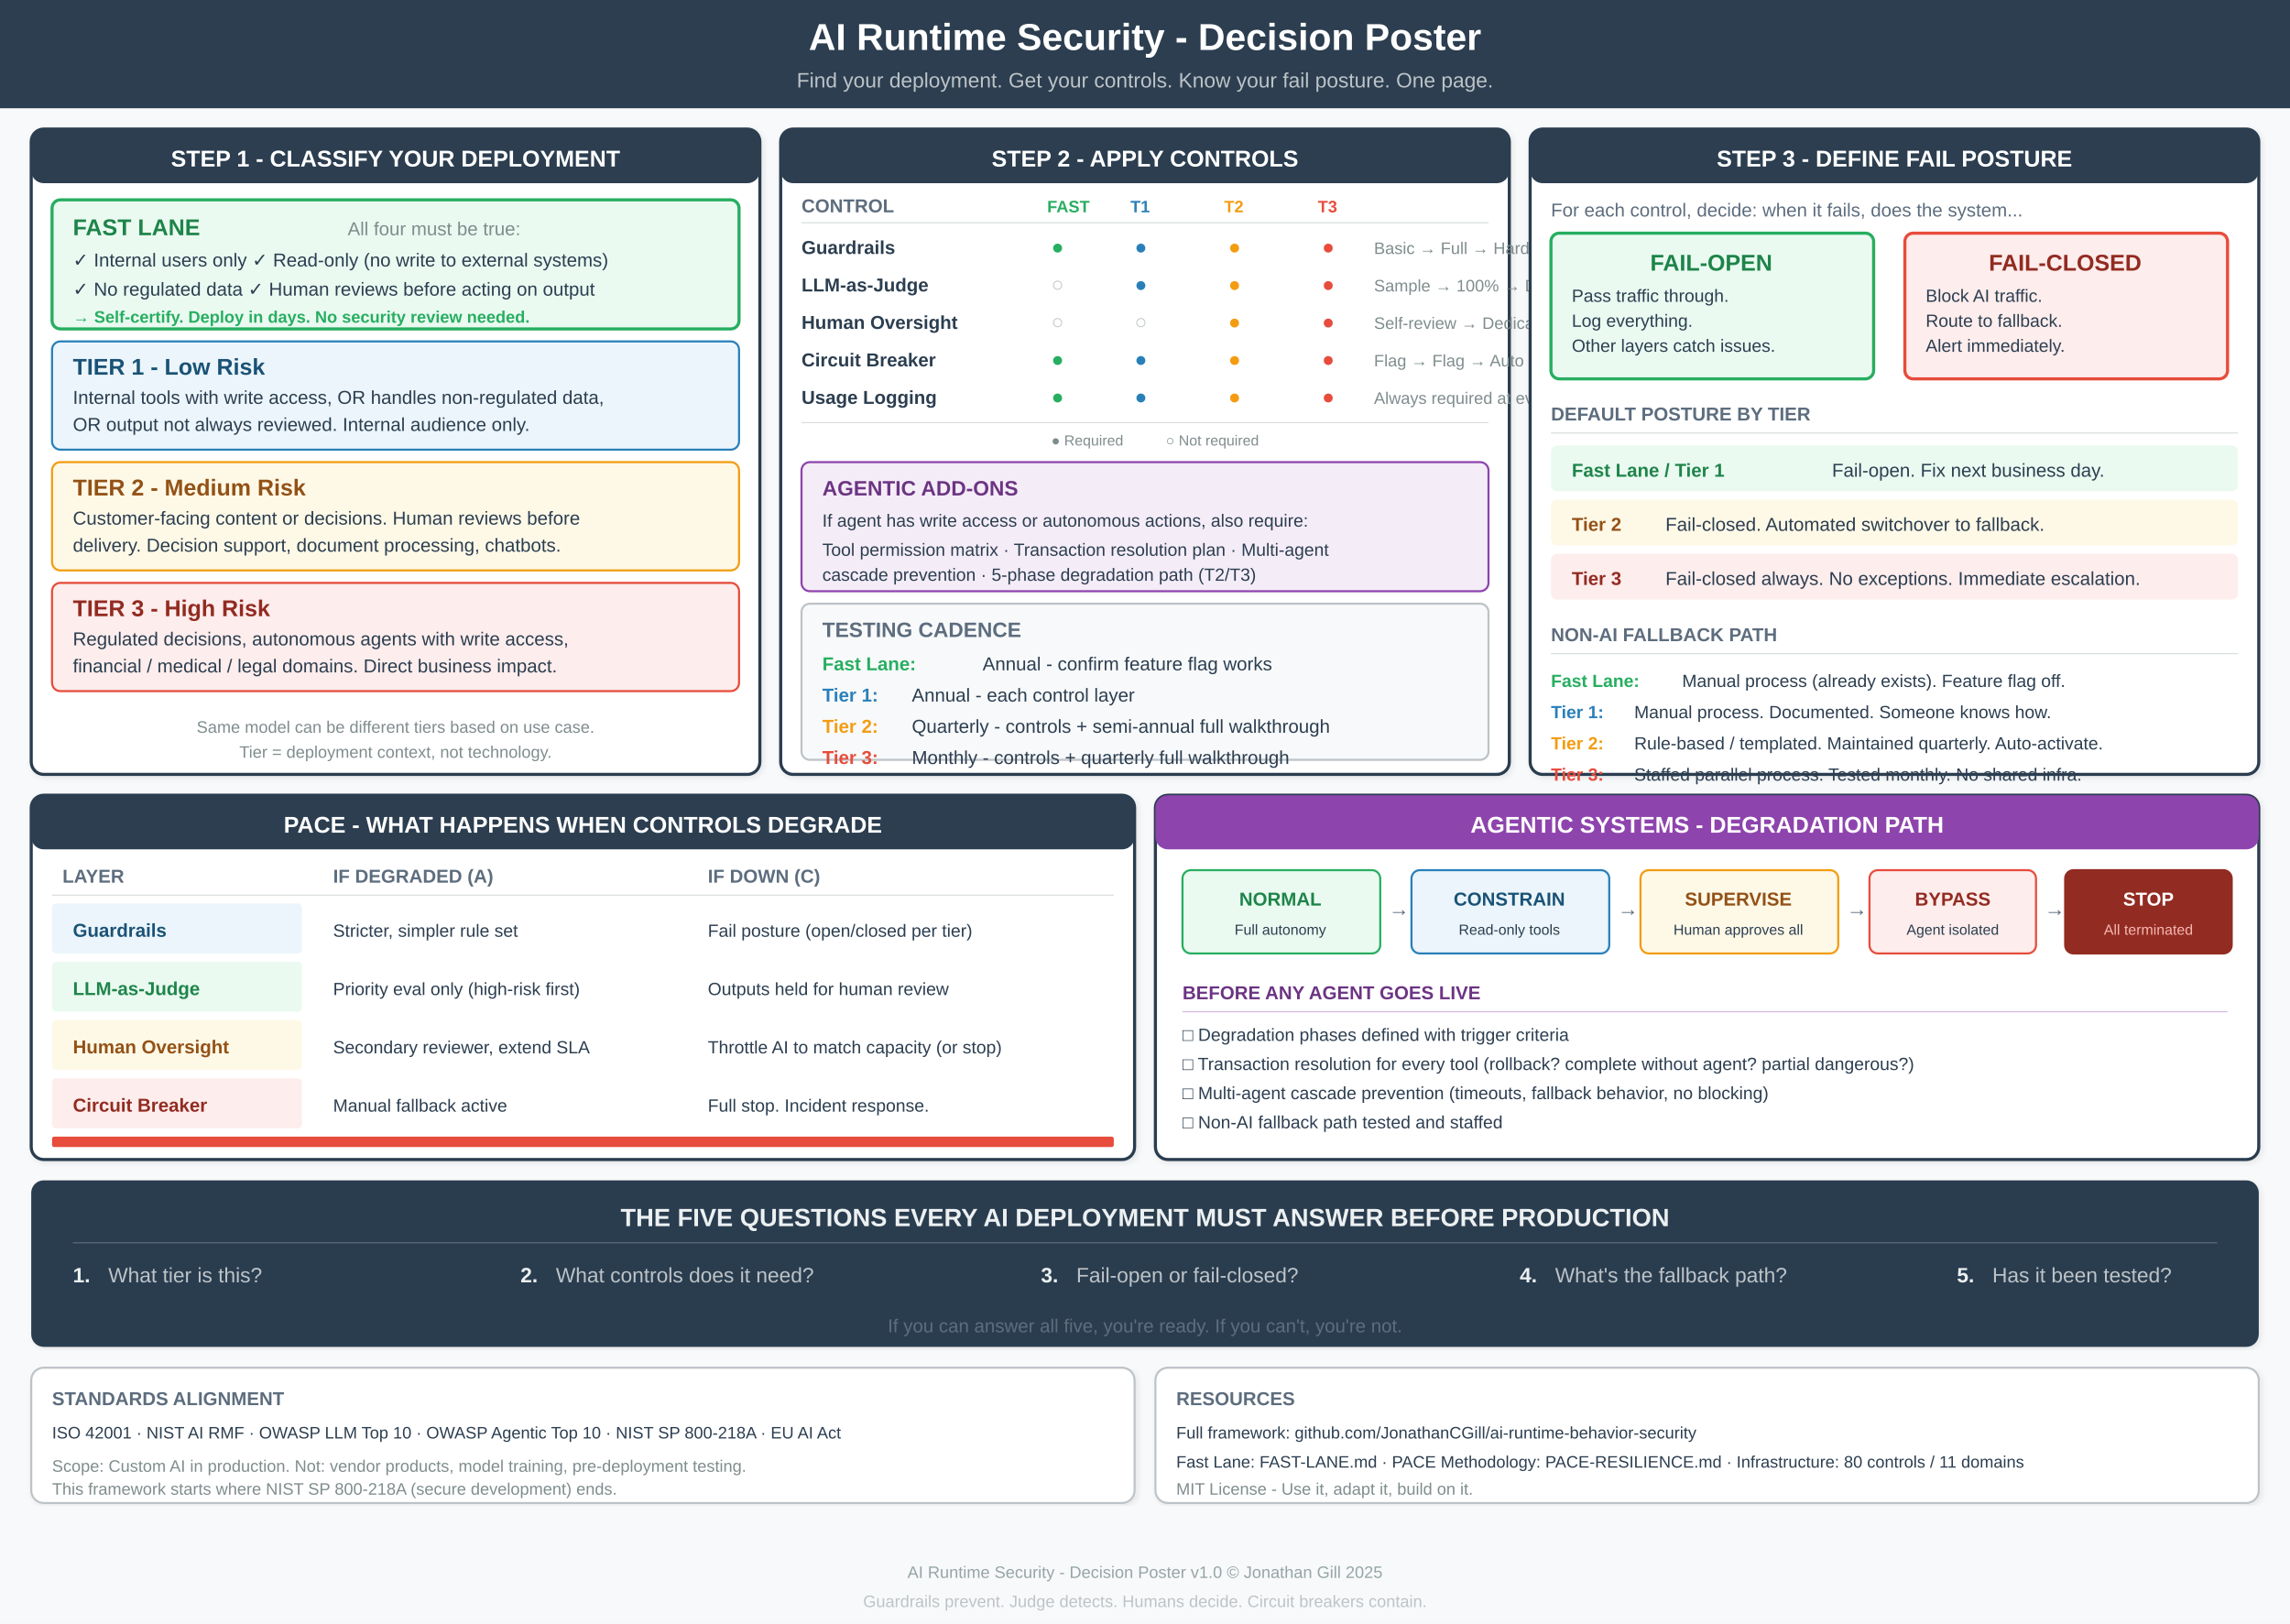
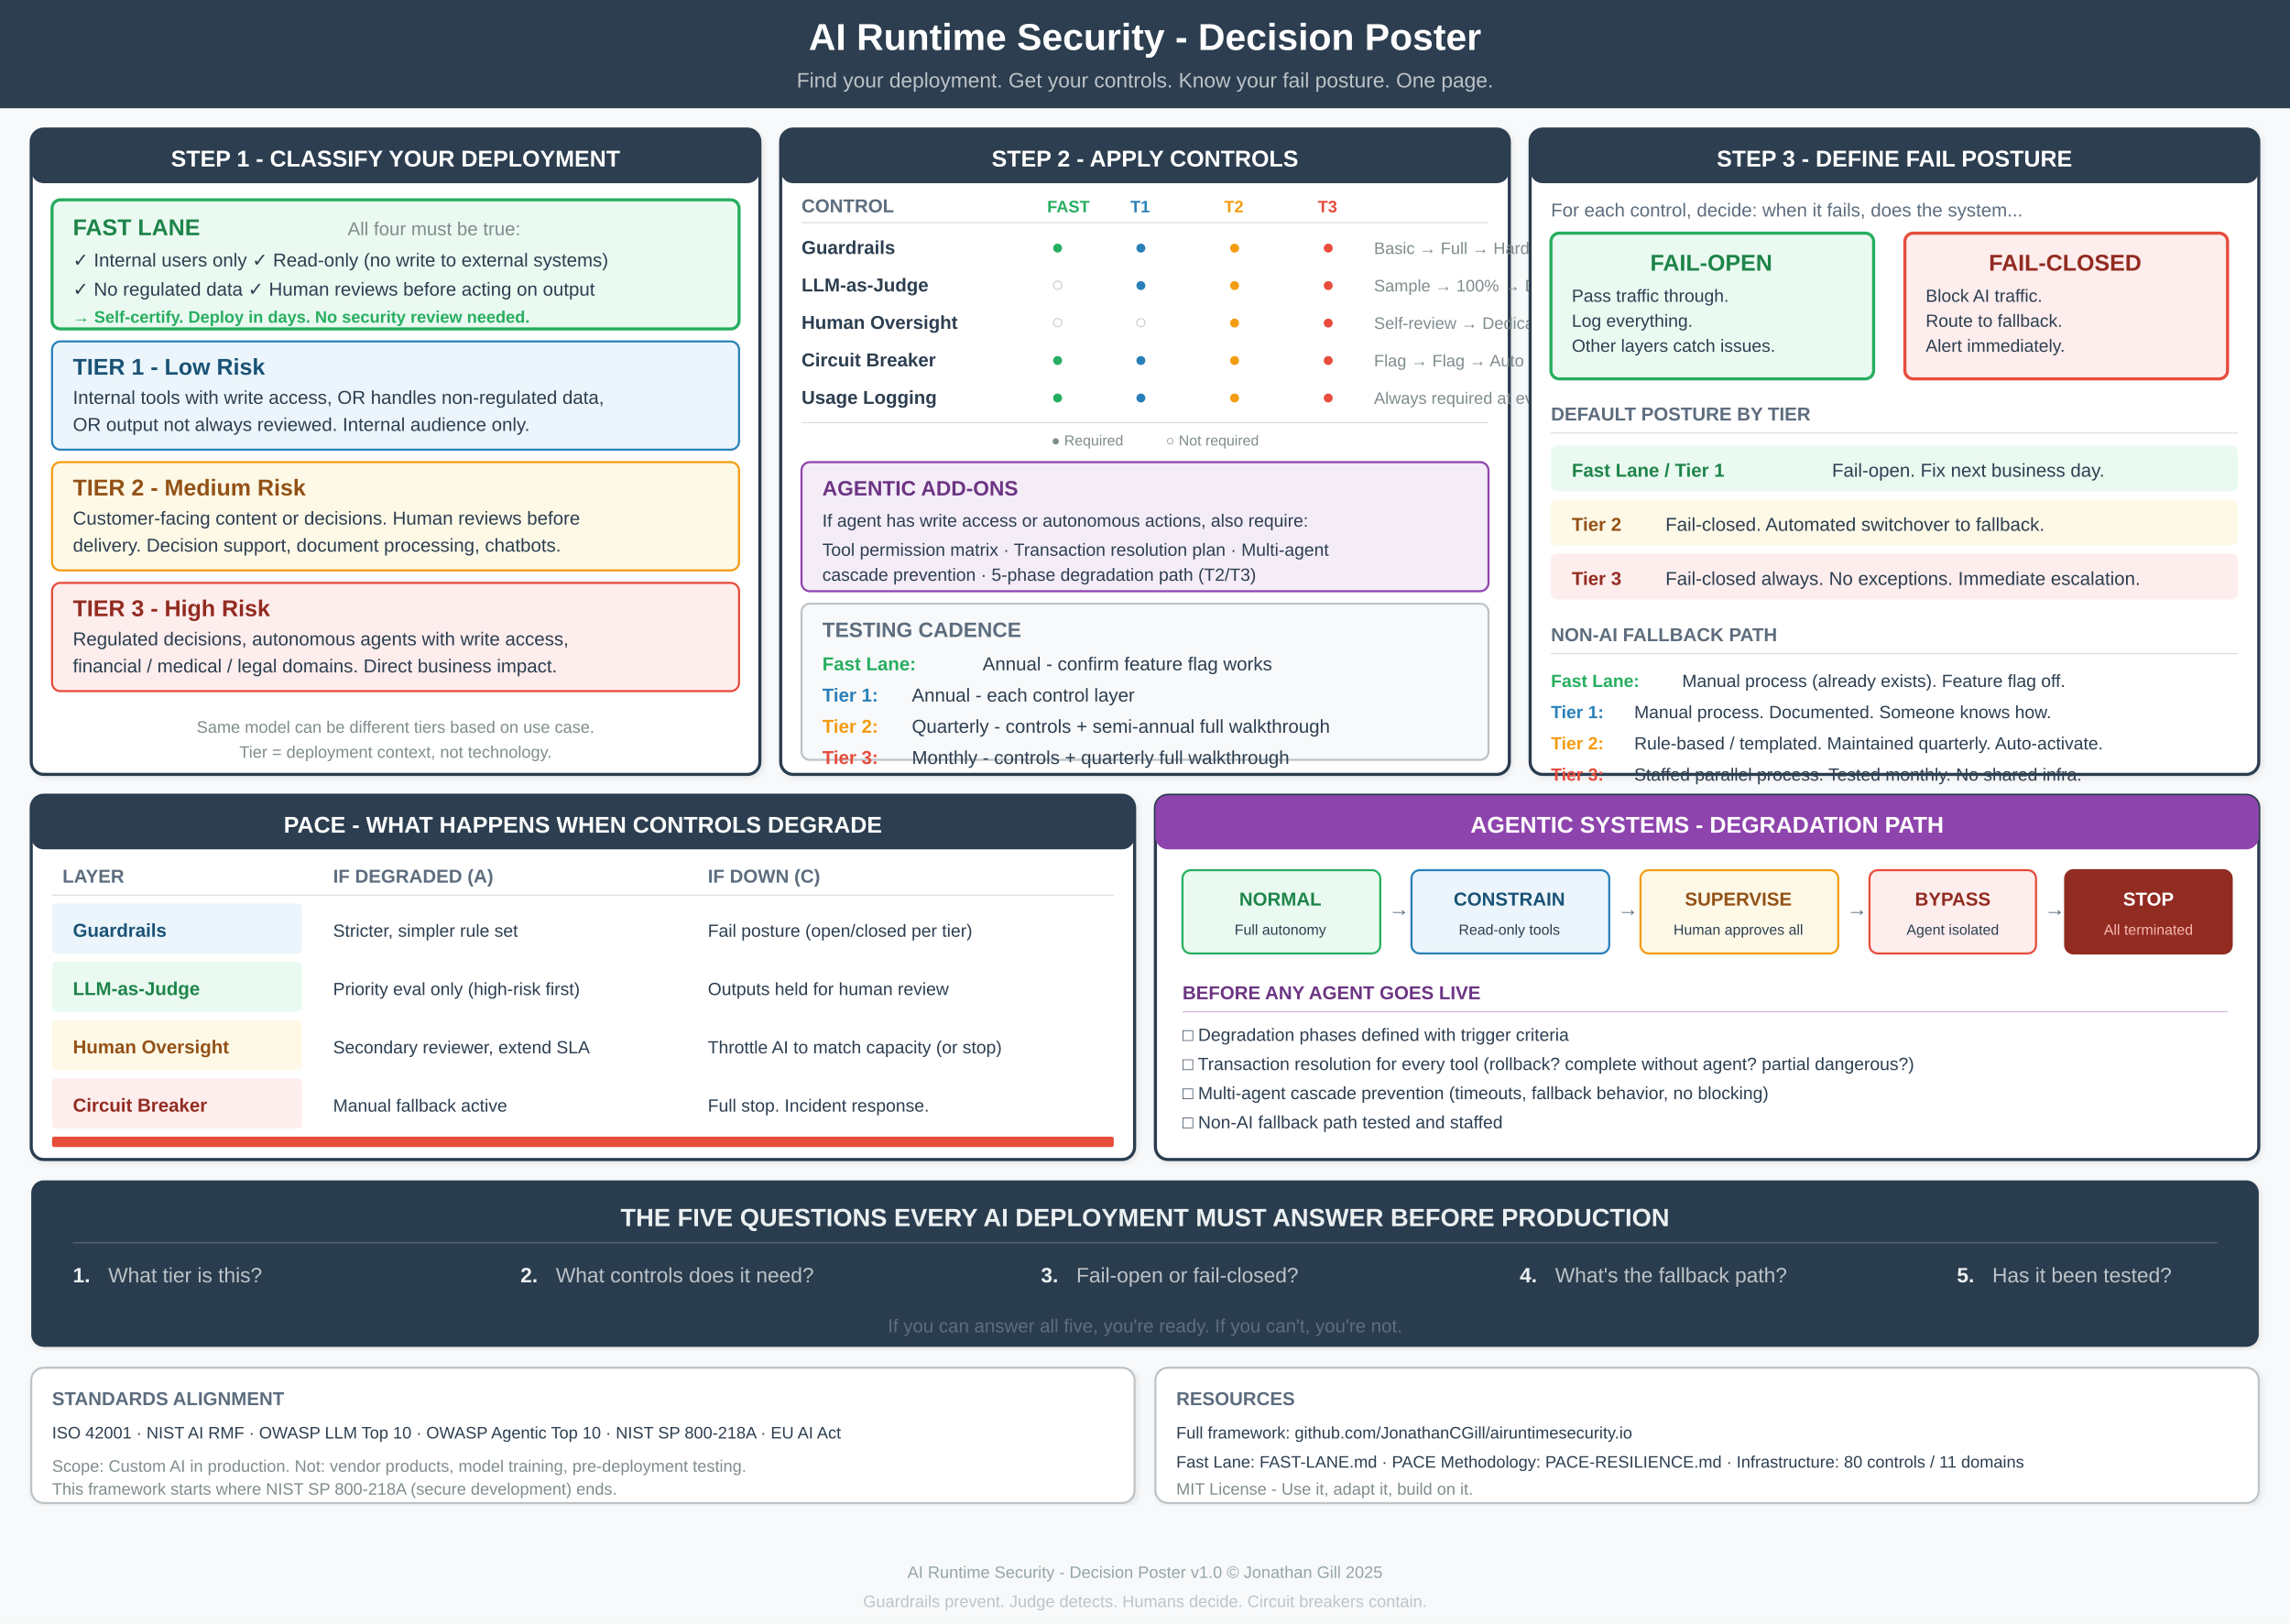
<svg xmlns="http://www.w3.org/2000/svg" width="1100" height="780" viewBox="0 0 1100 780" font-family="Arial, Helvetica, sans-serif">
  <defs>
    <filter id="shadow" x="-1%" y="-1%" width="102%" height="103%">
      <feDropShadow dx="1" dy="1" stdDeviation="1.5" flood-opacity="0.08" />
    </filter>
  </defs>
  <rect width="1100" height="780" fill="#f8f9fa" rx="0" />
  <rect x="0" y="0" width="1100" height="52" fill="#2c3e50" />
  <text x="550" y="24" text-anchor="middle" font-size="18" font-weight="bold" fill="#fff">AI Runtime Security - Decision Poster</text>
  <text x="550" y="42" text-anchor="middle" font-size="10" fill="#bdc3c7">Find your deployment. Get your controls. Know your fail posture. One page.</text>
  <rect x="15" y="62" width="350" height="310" rx="6" fill="#fff" stroke="#2c3e50" stroke-width="1.5" filter="url(#shadow)" />
  <rect x="15" y="62" width="350" height="26" rx="6" fill="#2c3e50" />
  <text x="190" y="80" text-anchor="middle" font-size="11" font-weight="bold" fill="#fff">STEP 1 - CLASSIFY YOUR DEPLOYMENT</text>
  <rect x="25" y="96" width="330" height="62" rx="4" fill="#eafaf1" stroke="#27ae60" stroke-width="1.5" />
  <text x="35" y="113" font-size="11" font-weight="bold" fill="#1e8449">FAST LANE</text>
  <text x="167" y="113" font-size="9" fill="#7f8c8d">All four must be true:</text>
  <text x="35" y="128" font-size="9" fill="#2c3e50">✓ Internal users only   ✓ Read-only (no write to external systems)</text>
  <text x="35" y="142" font-size="9" fill="#2c3e50">✓ No regulated data      ✓ Human reviews before acting on output</text>
  <text x="35" y="155" font-size="8" fill="#27ae60" font-weight="bold">→ Self-certify. Deploy in days. No security review needed.</text>
  <rect x="25" y="164" width="330" height="52" rx="4" fill="#ebf5fb" stroke="#2980b9" stroke-width="1" />
  <text x="35" y="180" font-size="11" font-weight="bold" fill="#1a5276">TIER 1 - Low Risk</text>
  <text x="35" y="194" font-size="9" fill="#2c3e50">Internal tools with write access, OR handles non-regulated data,</text>
  <text x="35" y="207" font-size="9" fill="#2c3e50">OR output not always reviewed. Internal audience only.</text>
  <rect x="25" y="222" width="330" height="52" rx="4" fill="#fef9e7" stroke="#f39c12" stroke-width="1" />
  <text x="35" y="238" font-size="11" font-weight="bold" fill="#935116">TIER 2 - Medium Risk</text>
  <text x="35" y="252" font-size="9" fill="#2c3e50">Customer-facing content or decisions. Human reviews before</text>
  <text x="35" y="265" font-size="9" fill="#2c3e50">delivery. Decision support, document processing, chatbots.</text>
  <rect x="25" y="280" width="330" height="52" rx="4" fill="#fdedec" stroke="#e74c3c" stroke-width="1" />
  <text x="35" y="296" font-size="11" font-weight="bold" fill="#922b21">TIER 3 - High Risk</text>
  <text x="35" y="310" font-size="9" fill="#2c3e50">Regulated decisions, autonomous agents with write access,</text>
  <text x="35" y="323" font-size="9" fill="#2c3e50">financial / medical / legal domains. Direct business impact.</text>
  <text x="190" y="352" text-anchor="middle" font-size="8" fill="#7f8c8d">Same model can be different tiers based on use case.</text>
  <text x="190" y="364" text-anchor="middle" font-size="8" fill="#7f8c8d">Tier = deployment context, not technology.</text>
  <rect x="375" y="62" width="350" height="310" rx="6" fill="#fff" stroke="#2c3e50" stroke-width="1.5" filter="url(#shadow)" />
  <rect x="375" y="62" width="350" height="26" rx="6" fill="#2c3e50" />
  <text x="550" y="80" text-anchor="middle" font-size="11" font-weight="bold" fill="#fff">STEP 2 - APPLY CONTROLS</text>
  <text x="385" y="102" font-size="9" font-weight="bold" fill="#5d6d7e">CONTROL</text>
  <text x="503" y="102" font-size="8" font-weight="bold" fill="#27ae60">FAST</text>
  <text x="543" y="102" font-size="8" font-weight="bold" fill="#2980b9">T1</text>
  <text x="588" y="102" font-size="8" font-weight="bold" fill="#f39c12">T2</text>
  <text x="633" y="102" font-size="8" font-weight="bold" fill="#e74c3c">T3</text>
  <line x1="385" y1="107" x2="715" y2="107" stroke="#d5dbdb" stroke-width="0.5" />
  <text x="385" y="122" font-size="9" font-weight="bold" fill="#2c3e50">Guardrails</text>
  <text x="505" y="122" font-size="10" fill="#27ae60">●</text>
  <text x="545" y="122" font-size="10" fill="#2980b9">●</text>
  <text x="590" y="122" font-size="10" fill="#f39c12">●</text>
  <text x="635" y="122" font-size="10" fill="#e74c3c">●</text>
  <text x="660" y="122" font-size="8" fill="#7f8c8d">Basic → Full → Hardened</text>
  <text x="385" y="140" font-size="9" font-weight="bold" fill="#2c3e50">LLM-as-Judge</text>
  <text x="505" y="140" font-size="10" fill="#bdc3c7">○</text>
  <text x="545" y="140" font-size="10" fill="#2980b9">●</text>
  <text x="590" y="140" font-size="10" fill="#f39c12">●</text>
  <text x="635" y="140" font-size="10" fill="#e74c3c">●</text>
  <text x="660" y="140" font-size="8" fill="#7f8c8d">Sample → 100% → Dual-model</text>
  <text x="385" y="158" font-size="9" font-weight="bold" fill="#2c3e50">Human Oversight</text>
  <text x="505" y="158" font-size="10" fill="#bdc3c7">○</text>
  <text x="545" y="158" font-size="10" fill="#bdc3c7">○</text>
  <text x="590" y="158" font-size="10" fill="#f39c12">●</text>
  <text x="635" y="158" font-size="10" fill="#e74c3c">●</text>
  <text x="660" y="158" font-size="8" fill="#7f8c8d">Self-review → Dedicated → Expert</text>
  <text x="385" y="176" font-size="9" font-weight="bold" fill="#2c3e50">Circuit Breaker</text>
  <text x="505" y="176" font-size="10" fill="#27ae60">●</text>
  <text x="545" y="176" font-size="10" fill="#2980b9">●</text>
  <text x="590" y="176" font-size="10" fill="#f39c12">●</text>
  <text x="635" y="176" font-size="10" fill="#e74c3c">●</text>
  <text x="660" y="176" font-size="8" fill="#7f8c8d">Flag → Flag → Auto → Auto+staff</text>
  <text x="385" y="194" font-size="9" font-weight="bold" fill="#2c3e50">Usage Logging</text>
  <text x="505" y="194" font-size="10" fill="#27ae60">●</text>
  <text x="545" y="194" font-size="10" fill="#2980b9">●</text>
  <text x="590" y="194" font-size="10" fill="#f39c12">●</text>
  <text x="635" y="194" font-size="10" fill="#e74c3c">●</text>
  <text x="660" y="194" font-size="8" fill="#7f8c8d">Always required at every tier</text>
  <line x1="385" y1="203" x2="715" y2="203" stroke="#d5dbdb" stroke-width="0.5" />
  <text x="505" y="214" font-size="7" fill="#7f8c8d">● Required</text>
  <text x="560" y="214" font-size="7" fill="#7f8c8d">○ Not required</text>
  <rect x="385" y="222" width="330" height="62" rx="4" fill="#f4ecf7" stroke="#8e44ad" stroke-width="1" />
  <text x="395" y="238" font-size="10" font-weight="bold" fill="#6c3483">AGENTIC ADD-ONS</text>
  <text x="395" y="253" font-size="8.5" fill="#2c3e50">If agent has write access or autonomous actions, also require:</text>
  <text x="395" y="267" font-size="8.5" fill="#2c3e50">Tool permission matrix · Transaction resolution plan · Multi-agent</text>
  <text x="395" y="279" font-size="8.5" fill="#2c3e50">cascade prevention · 5-phase degradation path (T2/T3)</text>
  <rect x="385" y="290" width="330" height="75" rx="4" fill="#f8f9fa" stroke="#bdc3c7" stroke-width="1" />
  <text x="395" y="306" font-size="10" font-weight="bold" fill="#5d6d7e">TESTING CADENCE</text>
  <text x="395" y="322" font-size="9" fill="#27ae60" font-weight="bold">Fast Lane:</text>
  <text x="472" y="322" font-size="9" fill="#2c3e50">Annual - confirm feature flag works</text>
  <text x="395" y="337" font-size="9" fill="#2980b9" font-weight="bold">Tier 1:</text>
  <text x="438" y="337" font-size="9" fill="#2c3e50">Annual - each control layer</text>
  <text x="395" y="352" font-size="9" fill="#f39c12" font-weight="bold">Tier 2:</text>
  <text x="438" y="352" font-size="9" fill="#2c3e50">Quarterly - controls + semi-annual full walkthrough</text>
  <text x="395" y="367" font-size="9" fill="#e74c3c" font-weight="bold">Tier 3:</text>
  <text x="438" y="367" font-size="9" fill="#2c3e50">Monthly - controls + quarterly full walkthrough</text>
  <rect x="735" y="62" width="350" height="310" rx="6" fill="#fff" stroke="#2c3e50" stroke-width="1.5" filter="url(#shadow)" />
  <rect x="735" y="62" width="350" height="26" rx="6" fill="#2c3e50" />
  <text x="910" y="80" text-anchor="middle" font-size="11" font-weight="bold" fill="#fff">STEP 3 - DEFINE FAIL POSTURE</text>
  <text x="745" y="104" font-size="9" fill="#5d6d7e">For each control, decide: when it fails, does the system...</text>
  <rect x="745" y="112" width="155" height="70" rx="4" fill="#eafaf1" stroke="#27ae60" stroke-width="1.5" />
  <text x="822" y="130" text-anchor="middle" font-size="11" font-weight="bold" fill="#1e8449">FAIL-OPEN</text>
  <text x="755" y="145" font-size="8.5" fill="#2c3e50">Pass traffic through.</text>
  <text x="755" y="157" font-size="8.5" fill="#2c3e50">Log everything.</text>
  <text x="755" y="169" font-size="8.5" fill="#2c3e50">Other layers catch issues.</text>
  <rect x="915" y="112" width="155" height="70" rx="4" fill="#fdedec" stroke="#e74c3c" stroke-width="1.5" />
  <text x="992" y="130" text-anchor="middle" font-size="11" font-weight="bold" fill="#922b21">FAIL-CLOSED</text>
  <text x="925" y="145" font-size="8.5" fill="#2c3e50">Block AI traffic.</text>
  <text x="925" y="157" font-size="8.5" fill="#2c3e50">Route to fallback.</text>
  <text x="925" y="169" font-size="8.5" fill="#2c3e50">Alert immediately.</text>
  <text x="745" y="202" font-size="9" font-weight="bold" fill="#5d6d7e">DEFAULT POSTURE BY TIER</text>
  <line x1="745" y1="208" x2="1075" y2="208" stroke="#d5dbdb" stroke-width="0.5" />
  <rect x="745" y="214" width="330" height="22" rx="3" fill="#eafaf1" />
  <text x="755" y="229" font-size="9" fill="#1e8449" font-weight="bold">Fast Lane / Tier 1</text>
  <text x="880" y="229" font-size="9" fill="#2c3e50">Fail-open. Fix next business day.</text>
  <rect x="745" y="240" width="330" height="22" rx="3" fill="#fef9e7" />
  <text x="755" y="255" font-size="9" fill="#935116" font-weight="bold">Tier 2</text>
  <text x="800" y="255" font-size="9" fill="#2c3e50">Fail-closed. Automated switchover to fallback.</text>
  <rect x="745" y="266" width="330" height="22" rx="3" fill="#fdedec" />
  <text x="755" y="281" font-size="9" fill="#922b21" font-weight="bold">Tier 3</text>
  <text x="800" y="281" font-size="9" fill="#2c3e50">Fail-closed always. No exceptions. Immediate escalation.</text>
  <text x="745" y="308" font-size="9" font-weight="bold" fill="#5d6d7e">NON-AI FALLBACK PATH</text>
  <line x1="745" y1="314" x2="1075" y2="314" stroke="#d5dbdb" stroke-width="0.5" />
  <text x="745" y="330" font-size="8.5" fill="#27ae60" font-weight="bold">Fast Lane:</text>
  <text x="808" y="330" font-size="8.5" fill="#2c3e50">Manual process (already exists). Feature flag off.</text>
  <text x="745" y="345" font-size="8.5" fill="#2980b9" font-weight="bold">Tier 1:</text>
  <text x="785" y="345" font-size="8.5" fill="#2c3e50">Manual process. Documented. Someone knows how.</text>
  <text x="745" y="360" font-size="8.5" fill="#f39c12" font-weight="bold">Tier 2:</text>
  <text x="785" y="360" font-size="8.5" fill="#2c3e50">Rule-based / templated. Maintained quarterly. Auto-activate.</text>
  <text x="745" y="375" font-size="8.5" fill="#e74c3c" font-weight="bold">Tier 3:</text>
  <text x="785" y="375" font-size="8.5" fill="#2c3e50">Staffed parallel process. Tested monthly. No shared infra.</text>
  <rect x="15" y="382" width="530" height="175" rx="6" fill="#fff" stroke="#2c3e50" stroke-width="1.5" filter="url(#shadow)" />
  <rect x="15" y="382" width="530" height="26" rx="6" fill="#2c3e50" />
  <text x="280" y="400" text-anchor="middle" font-size="11" font-weight="bold" fill="#fff">PACE - WHAT HAPPENS WHEN CONTROLS DEGRADE</text>
  <text x="30" y="424" font-size="9" font-weight="bold" fill="#5d6d7e">LAYER</text>
  <text x="160" y="424" font-size="9" font-weight="bold" fill="#5d6d7e">IF DEGRADED (A)</text>
  <text x="340" y="424" font-size="9" font-weight="bold" fill="#5d6d7e">IF DOWN (C)</text>
  <line x1="25" y1="430" x2="535" y2="430" stroke="#d5dbdb" stroke-width="0.5" />
  <rect x="25" y="434" width="120" height="24" rx="2" fill="#ebf5fb" />
  <text x="35" y="450" font-size="9" font-weight="bold" fill="#1a5276">Guardrails</text>
  <text x="160" y="450" font-size="8.5" fill="#2c3e50">Stricter, simpler rule set</text>
  <text x="340" y="450" font-size="8.5" fill="#2c3e50">Fail posture (open/closed per tier)</text>
  <rect x="25" y="462" width="120" height="24" rx="2" fill="#eafaf1" />
  <text x="35" y="478" font-size="9" font-weight="bold" fill="#1e8449">LLM-as-Judge</text>
  <text x="160" y="478" font-size="8.5" fill="#2c3e50">Priority eval only (high-risk first)</text>
  <text x="340" y="478" font-size="8.5" fill="#2c3e50">Outputs held for human review</text>
  <rect x="25" y="490" width="120" height="24" rx="2" fill="#fef9e7" />
  <text x="35" y="506" font-size="9" font-weight="bold" fill="#935116">Human Oversight</text>
  <text x="160" y="506" font-size="8.5" fill="#2c3e50">Secondary reviewer, extend SLA</text>
  <text x="340" y="506" font-size="8.5" fill="#2c3e50">Throttle AI to match capacity (or stop)</text>
  <rect x="25" y="518" width="120" height="24" rx="2" fill="#fdedec" />
  <text x="35" y="534" font-size="9" font-weight="bold" fill="#922b21">Circuit Breaker</text>
  <text x="160" y="534" font-size="8.5" fill="#2c3e50">Manual fallback active</text>
  <text x="340" y="534" font-size="8.5" fill="#2c3e50">Full stop. Incident response.</text>
  <rect x="25" y="546" width="510" height="5" rx="1" fill="#e74c3c" />
  <rect x="555" y="382" width="530" height="175" rx="6" fill="#fff" stroke="#2c3e50" stroke-width="1.5" filter="url(#shadow)" />
  <rect x="555" y="382" width="530" height="26" rx="6" fill="#8e44ad" />
  <text x="820" y="400" text-anchor="middle" font-size="11" font-weight="bold" fill="#fff">AGENTIC SYSTEMS - DEGRADATION PATH</text>
  <rect x="568" y="418" width="95" height="40" rx="4" fill="#eafaf1" stroke="#27ae60" stroke-width="1" />
  <text x="615" y="435" text-anchor="middle" font-size="9" font-weight="bold" fill="#1e8449">NORMAL</text>
  <text x="615" y="449" text-anchor="middle" font-size="7" fill="#2c3e50">Full autonomy</text>
  <text x="667" y="440" font-size="10" fill="#5d6d7e">→</text>
  <rect x="678" y="418" width="95" height="40" rx="4" fill="#ebf5fb" stroke="#2980b9" stroke-width="1" />
  <text x="725" y="435" text-anchor="middle" font-size="9" font-weight="bold" fill="#1a5276">CONSTRAIN</text>
  <text x="725" y="449" text-anchor="middle" font-size="7" fill="#2c3e50">Read-only tools</text>
  <text x="777" y="440" font-size="10" fill="#5d6d7e">→</text>
  <rect x="788" y="418" width="95" height="40" rx="4" fill="#fef9e7" stroke="#f39c12" stroke-width="1" />
  <text x="835" y="435" text-anchor="middle" font-size="9" font-weight="bold" fill="#935116">SUPERVISE</text>
  <text x="835" y="449" text-anchor="middle" font-size="7" fill="#2c3e50">Human approves all</text>
  <text x="887" y="440" font-size="10" fill="#5d6d7e">→</text>
  <rect x="898" y="418" width="80" height="40" rx="4" fill="#fdedec" stroke="#e74c3c" stroke-width="1" />
  <text x="938" y="435" text-anchor="middle" font-size="9" font-weight="bold" fill="#922b21">BYPASS</text>
  <text x="938" y="449" text-anchor="middle" font-size="7" fill="#2c3e50">Agent isolated</text>
  <text x="982" y="440" font-size="10" fill="#5d6d7e">→</text>
  <rect x="992" y="418" width="80" height="40" rx="4" fill="#922b21" stroke="#922b21" stroke-width="1" />
  <text x="1032" y="435" text-anchor="middle" font-size="9" font-weight="bold" fill="#fff">STOP</text>
  <text x="1032" y="449" text-anchor="middle" font-size="7" fill="#f5b7b1">All terminated</text>
  <text x="568" y="480" font-size="9" font-weight="bold" fill="#6c3483">BEFORE ANY AGENT GOES LIVE</text>
  <line x1="568" y1="486" x2="1070" y2="486" stroke="#d2b4de" stroke-width="0.5" />
  <text x="568" y="500" font-size="8.5" fill="#2c3e50">□ Degradation phases defined with trigger criteria</text>
  <text x="568" y="514" font-size="8.5" fill="#2c3e50">□ Transaction resolution for every tool (rollback? complete without agent? partial dangerous?)</text>
  <text x="568" y="528" font-size="8.5" fill="#2c3e50">□ Multi-agent cascade prevention (timeouts, fallback behavior, no blocking)</text>
  <text x="568" y="542" font-size="8.5" fill="#2c3e50">□ Non-AI fallback path tested and staffed</text>
  <rect x="15" y="567" width="1070" height="80" rx="6" fill="#2c3e50" filter="url(#shadow)" />
  <text x="550" y="589" text-anchor="middle" font-size="12" font-weight="bold" fill="#ecf0f1">THE FIVE QUESTIONS EVERY AI DEPLOYMENT MUST ANSWER BEFORE PRODUCTION</text>
  <line x1="35" y1="597" x2="1065" y2="597" stroke="#5d6d7e" stroke-width="0.5" />
  <text x="35" y="616" font-size="10" fill="#ecf0f1" font-weight="bold">1.</text>
  <text x="52" y="616" font-size="10" fill="#bdc3c7">What tier is this?</text>
  <text x="250" y="616" font-size="10" fill="#ecf0f1" font-weight="bold">2.</text>
  <text x="267" y="616" font-size="10" fill="#bdc3c7">What controls does it need?</text>
  <text x="500" y="616" font-size="10" fill="#ecf0f1" font-weight="bold">3.</text>
  <text x="517" y="616" font-size="10" fill="#bdc3c7">Fail-open or fail-closed?</text>
  <text x="730" y="616" font-size="10" fill="#ecf0f1" font-weight="bold">4.</text>
  <text x="747" y="616" font-size="10" fill="#bdc3c7">What's the fallback path?</text>
  <text x="940" y="616" font-size="10" fill="#ecf0f1" font-weight="bold">5.</text>
  <text x="957" y="616" font-size="10" fill="#bdc3c7">Has it been tested?</text>
  <text x="550" y="640" text-anchor="middle" font-size="9" fill="#5d6d7e">If you can answer all five, you're ready. If you can't, you're not.</text>
  <rect x="15" y="657" width="530" height="65" rx="6" fill="#fff" stroke="#bdc3c7" stroke-width="1" filter="url(#shadow)" />
  <text x="25" y="675" font-size="9" font-weight="bold" fill="#5d6d7e">STANDARDS ALIGNMENT</text>
  <text x="25" y="691" font-size="8" fill="#2c3e50">ISO 42001 · NIST AI RMF · OWASP LLM Top 10 · OWASP Agentic Top 10 · NIST SP 800-218A · EU AI Act</text>
  <text x="25" y="707" font-size="8" fill="#7f8c8d">Scope: Custom AI in production. Not: vendor products, model training, pre-deployment testing.</text>
  <text x="25" y="718" font-size="8" fill="#7f8c8d">This framework starts where NIST SP 800-218A (secure development) ends.</text>
  <rect x="555" y="657" width="530" height="65" rx="6" fill="#fff" stroke="#bdc3c7" stroke-width="1" filter="url(#shadow)" />
  <text x="565" y="675" font-size="9" font-weight="bold" fill="#5d6d7e">RESOURCES</text>
-   <text x="565" y="691" font-size="8" fill="#2c3e50">Full framework: github.com/JonathanCGill/ai-runtime-behavior-security</text>
+   <text x="565" y="691" font-size="8" fill="#2c3e50">Full framework: github.com/JonathanCGill/airuntimesecurity.io</text>
  <text x="565" y="705" font-size="8" fill="#2c3e50">Fast Lane: FAST-LANE.md · PACE Methodology: PACE-RESILIENCE.md · Infrastructure: 80 controls / 11 domains</text>
  <text x="565" y="718" font-size="8" fill="#7f8c8d">MIT License - Use it, adapt it, build on it.</text>
  <text x="550" y="758" text-anchor="middle" font-size="8" fill="#95a5a6">AI Runtime Security - Decision Poster v1.0 © Jonathan Gill 2025</text>
  <text x="550" y="772" text-anchor="middle" font-size="8" fill="#bdc3c7">Guardrails prevent. Judge detects. Humans decide. Circuit breakers contain.</text>
</svg>
